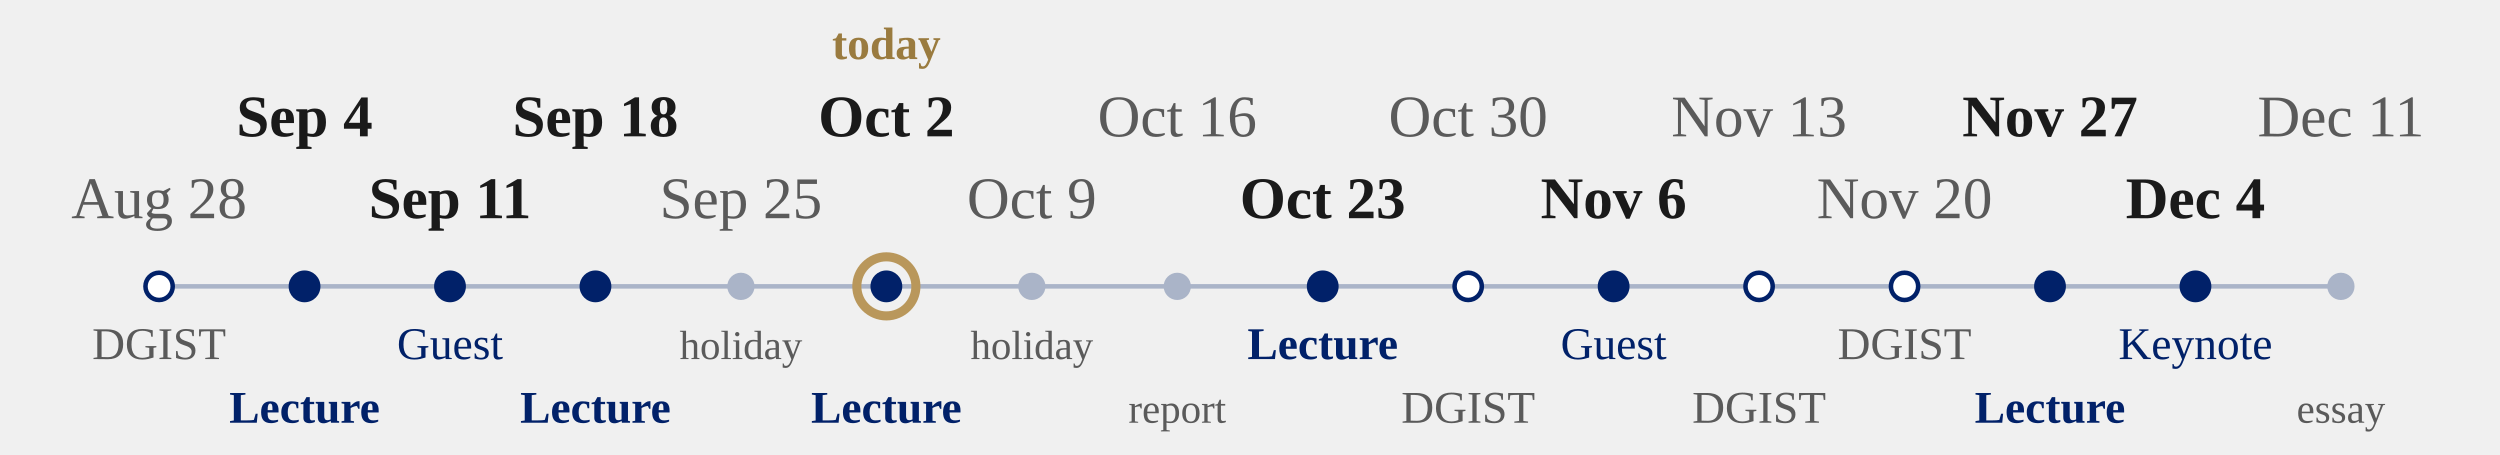
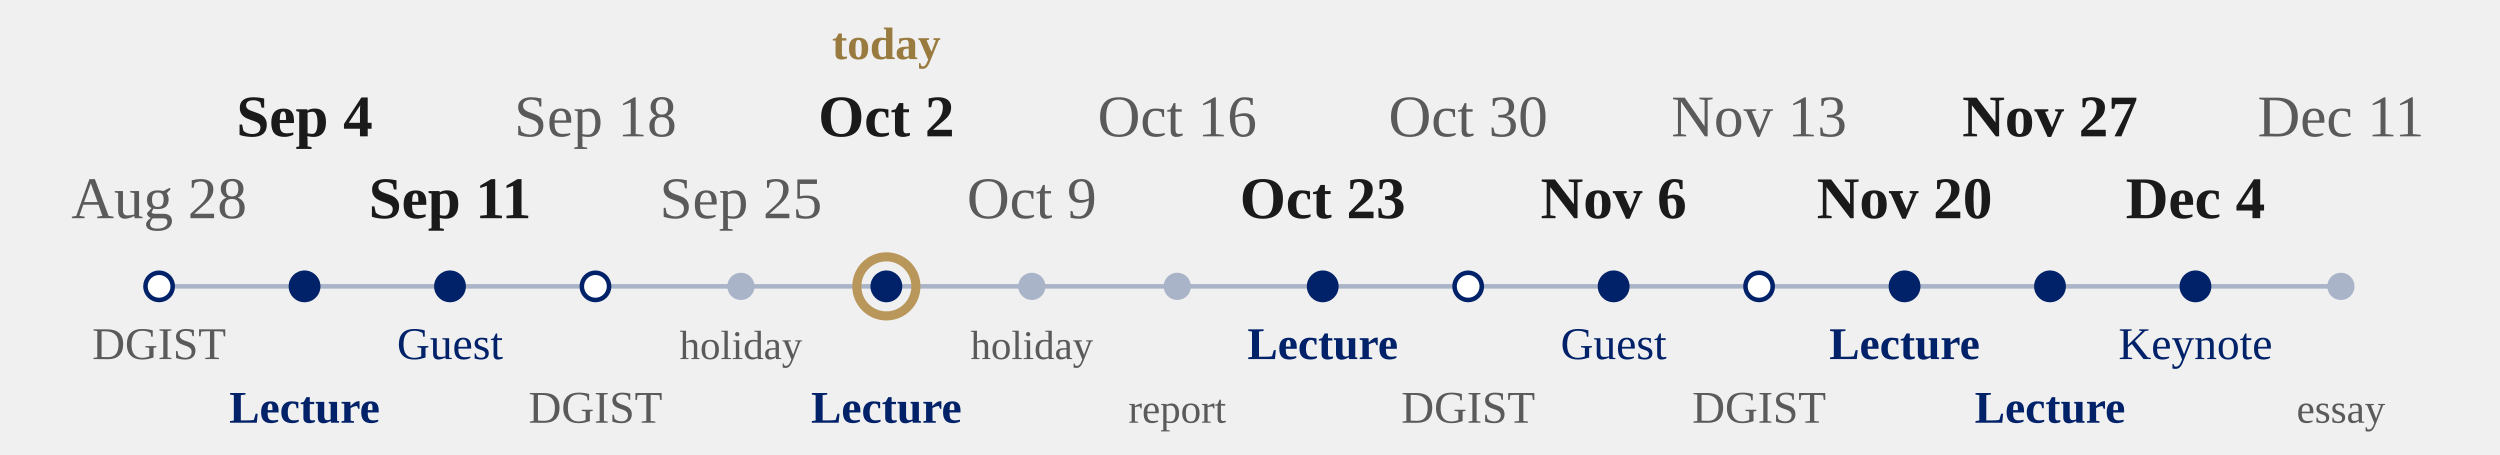
<svg xmlns="http://www.w3.org/2000/svg" viewBox="0 0 1100 200" class="semester-map-svg" role="img" aria-label="Semester timeline, week 06 highlighted" style="font-family:inherit">
  <line x1="70.0" y1="126" x2="1030.0" y2="126" stroke="#aab4c8" stroke-width="2" />
  <circle cx="70.0" cy="126" r="6" fill="#fff" stroke="#012169" stroke-width="2" />
  <text x="70.0" y="96" font-size="26" font-weight="400" text-anchor="middle" fill="#5a5a5a" class="date">Aug 28</text>
  <text x="70.0" y="158" font-size="20" text-anchor="middle" fill="#5a5a5a" class="tag">DGIST</text>
  <circle cx="134.0" cy="126" r="7" fill="#012169" />
  <text x="134.0" y="60" font-size="26" font-weight="700" text-anchor="middle" fill="#1a1a1a" class="date">Sep 4</text>
  <text x="134.0" y="186" font-size="20" font-weight="700" text-anchor="middle" fill="#012169" class="tag">Lecture</text>
  <circle cx="198.0" cy="126" r="7" fill="#012169" />
  <text x="198.0" y="96" font-size="26" font-weight="700" text-anchor="middle" fill="#1a1a1a" class="date">Sep 11</text>
  <text x="198.0" y="158" font-size="20" text-anchor="middle" fill="#012169" class="tag">Guest</text>
-   <circle cx="262.0" cy="126" r="7" fill="#012169" />
-   <text x="262.0" y="60" font-size="26" font-weight="700" text-anchor="middle" fill="#1a1a1a" class="date">Sep 18</text>
-   <text x="262.0" y="186" font-size="20" font-weight="700" text-anchor="middle" fill="#012169" class="tag">Lecture</text>
+   <circle cx="262.0" cy="126" r="6" fill="#fff" stroke="#012169" stroke-width="2" />
+   <text x="262.0" y="60" font-size="26" font-weight="400" text-anchor="middle" fill="#5a5a5a" class="date">Sep 18</text>
+   <text x="262.0" y="186" font-size="20" text-anchor="middle" fill="#5a5a5a" class="tag">DGIST</text>
  <circle cx="326.0" cy="126" r="6" fill="#aab4c8" />
  <text x="326.0" y="96" font-size="26" font-weight="400" text-anchor="middle" fill="#5a5a5a" class="date">Sep 25</text>
  <text x="326.0" y="158" font-size="18" text-anchor="middle" fill="#5a5a5a" class="tag">holiday</text>
  <circle cx="390.0" cy="126" r="7" fill="#012169" />
  <circle cx="390.0" cy="126" r="13" fill="none" stroke="#B9975B" stroke-width="4" class="today-ring" />
  <text x="390.0" y="26" font-size="20" font-weight="700" text-anchor="middle" fill="#9A7B3F" class="today-tag">today</text>
  <text x="390.0" y="60" font-size="26" font-weight="700" text-anchor="middle" fill="#1a1a1a" class="date">Oct 2</text>
  <text x="390.0" y="186" font-size="20" font-weight="700" text-anchor="middle" fill="#012169" class="tag">Lecture</text>
  <circle cx="454.0" cy="126" r="6" fill="#aab4c8" />
  <text x="454.0" y="96" font-size="26" font-weight="400" text-anchor="middle" fill="#5a5a5a" class="date">Oct 9</text>
  <text x="454.0" y="158" font-size="18" text-anchor="middle" fill="#5a5a5a" class="tag">holiday</text>
  <circle cx="518.0" cy="126" r="6" fill="#aab4c8" />
  <text x="518.0" y="60" font-size="26" font-weight="400" text-anchor="middle" fill="#5a5a5a" class="date">Oct 16</text>
  <text x="518.0" y="186" font-size="18" text-anchor="middle" fill="#5a5a5a" class="tag">report</text>
  <circle cx="582.0" cy="126" r="7" fill="#012169" />
  <text x="582.0" y="96" font-size="26" font-weight="700" text-anchor="middle" fill="#1a1a1a" class="date">Oct 23</text>
  <text x="582.0" y="158" font-size="20" font-weight="700" text-anchor="middle" fill="#012169" class="tag">Lecture</text>
  <circle cx="646.0" cy="126" r="6" fill="#fff" stroke="#012169" stroke-width="2" />
  <text x="646.0" y="60" font-size="26" font-weight="400" text-anchor="middle" fill="#5a5a5a" class="date">Oct 30</text>
  <text x="646.0" y="186" font-size="20" text-anchor="middle" fill="#5a5a5a" class="tag">DGIST</text>
  <circle cx="710.0" cy="126" r="7" fill="#012169" />
  <text x="710.0" y="96" font-size="26" font-weight="700" text-anchor="middle" fill="#1a1a1a" class="date">Nov 6</text>
  <text x="710.0" y="158" font-size="20" text-anchor="middle" fill="#012169" class="tag">Guest</text>
  <circle cx="774.0" cy="126" r="6" fill="#fff" stroke="#012169" stroke-width="2" />
  <text x="774.0" y="60" font-size="26" font-weight="400" text-anchor="middle" fill="#5a5a5a" class="date">Nov 13</text>
  <text x="774.0" y="186" font-size="20" text-anchor="middle" fill="#5a5a5a" class="tag">DGIST</text>
-   <circle cx="838.0" cy="126" r="6" fill="#fff" stroke="#012169" stroke-width="2" />
-   <text x="838.0" y="96" font-size="26" font-weight="400" text-anchor="middle" fill="#5a5a5a" class="date">Nov 20</text>
-   <text x="838.0" y="158" font-size="20" text-anchor="middle" fill="#5a5a5a" class="tag">DGIST</text>
+   <circle cx="838.0" cy="126" r="7" fill="#012169" />
+   <text x="838.0" y="96" font-size="26" font-weight="700" text-anchor="middle" fill="#1a1a1a" class="date">Nov 20</text>
+   <text x="838.0" y="158" font-size="20" font-weight="700" text-anchor="middle" fill="#012169" class="tag">Lecture</text>
  <circle cx="902.0" cy="126" r="7" fill="#012169" />
  <text x="902.0" y="60" font-size="26" font-weight="700" text-anchor="middle" fill="#1a1a1a" class="date">Nov 27</text>
  <text x="902.0" y="186" font-size="20" font-weight="700" text-anchor="middle" fill="#012169" class="tag">Lecture</text>
  <circle cx="966.0" cy="126" r="7" fill="#012169" />
  <text x="966.0" y="96" font-size="26" font-weight="700" text-anchor="middle" fill="#1a1a1a" class="date">Dec 4</text>
  <text x="966.0" y="158" font-size="20" text-anchor="middle" fill="#012169" class="tag">Keynote</text>
  <circle cx="1030.0" cy="126" r="6" fill="#aab4c8" />
  <text x="1030.0" y="60" font-size="26" font-weight="400" text-anchor="middle" fill="#5a5a5a" class="date">Dec 11</text>
  <text x="1030.0" y="186" font-size="18" text-anchor="middle" fill="#5a5a5a" class="tag">essay</text>
</svg>
